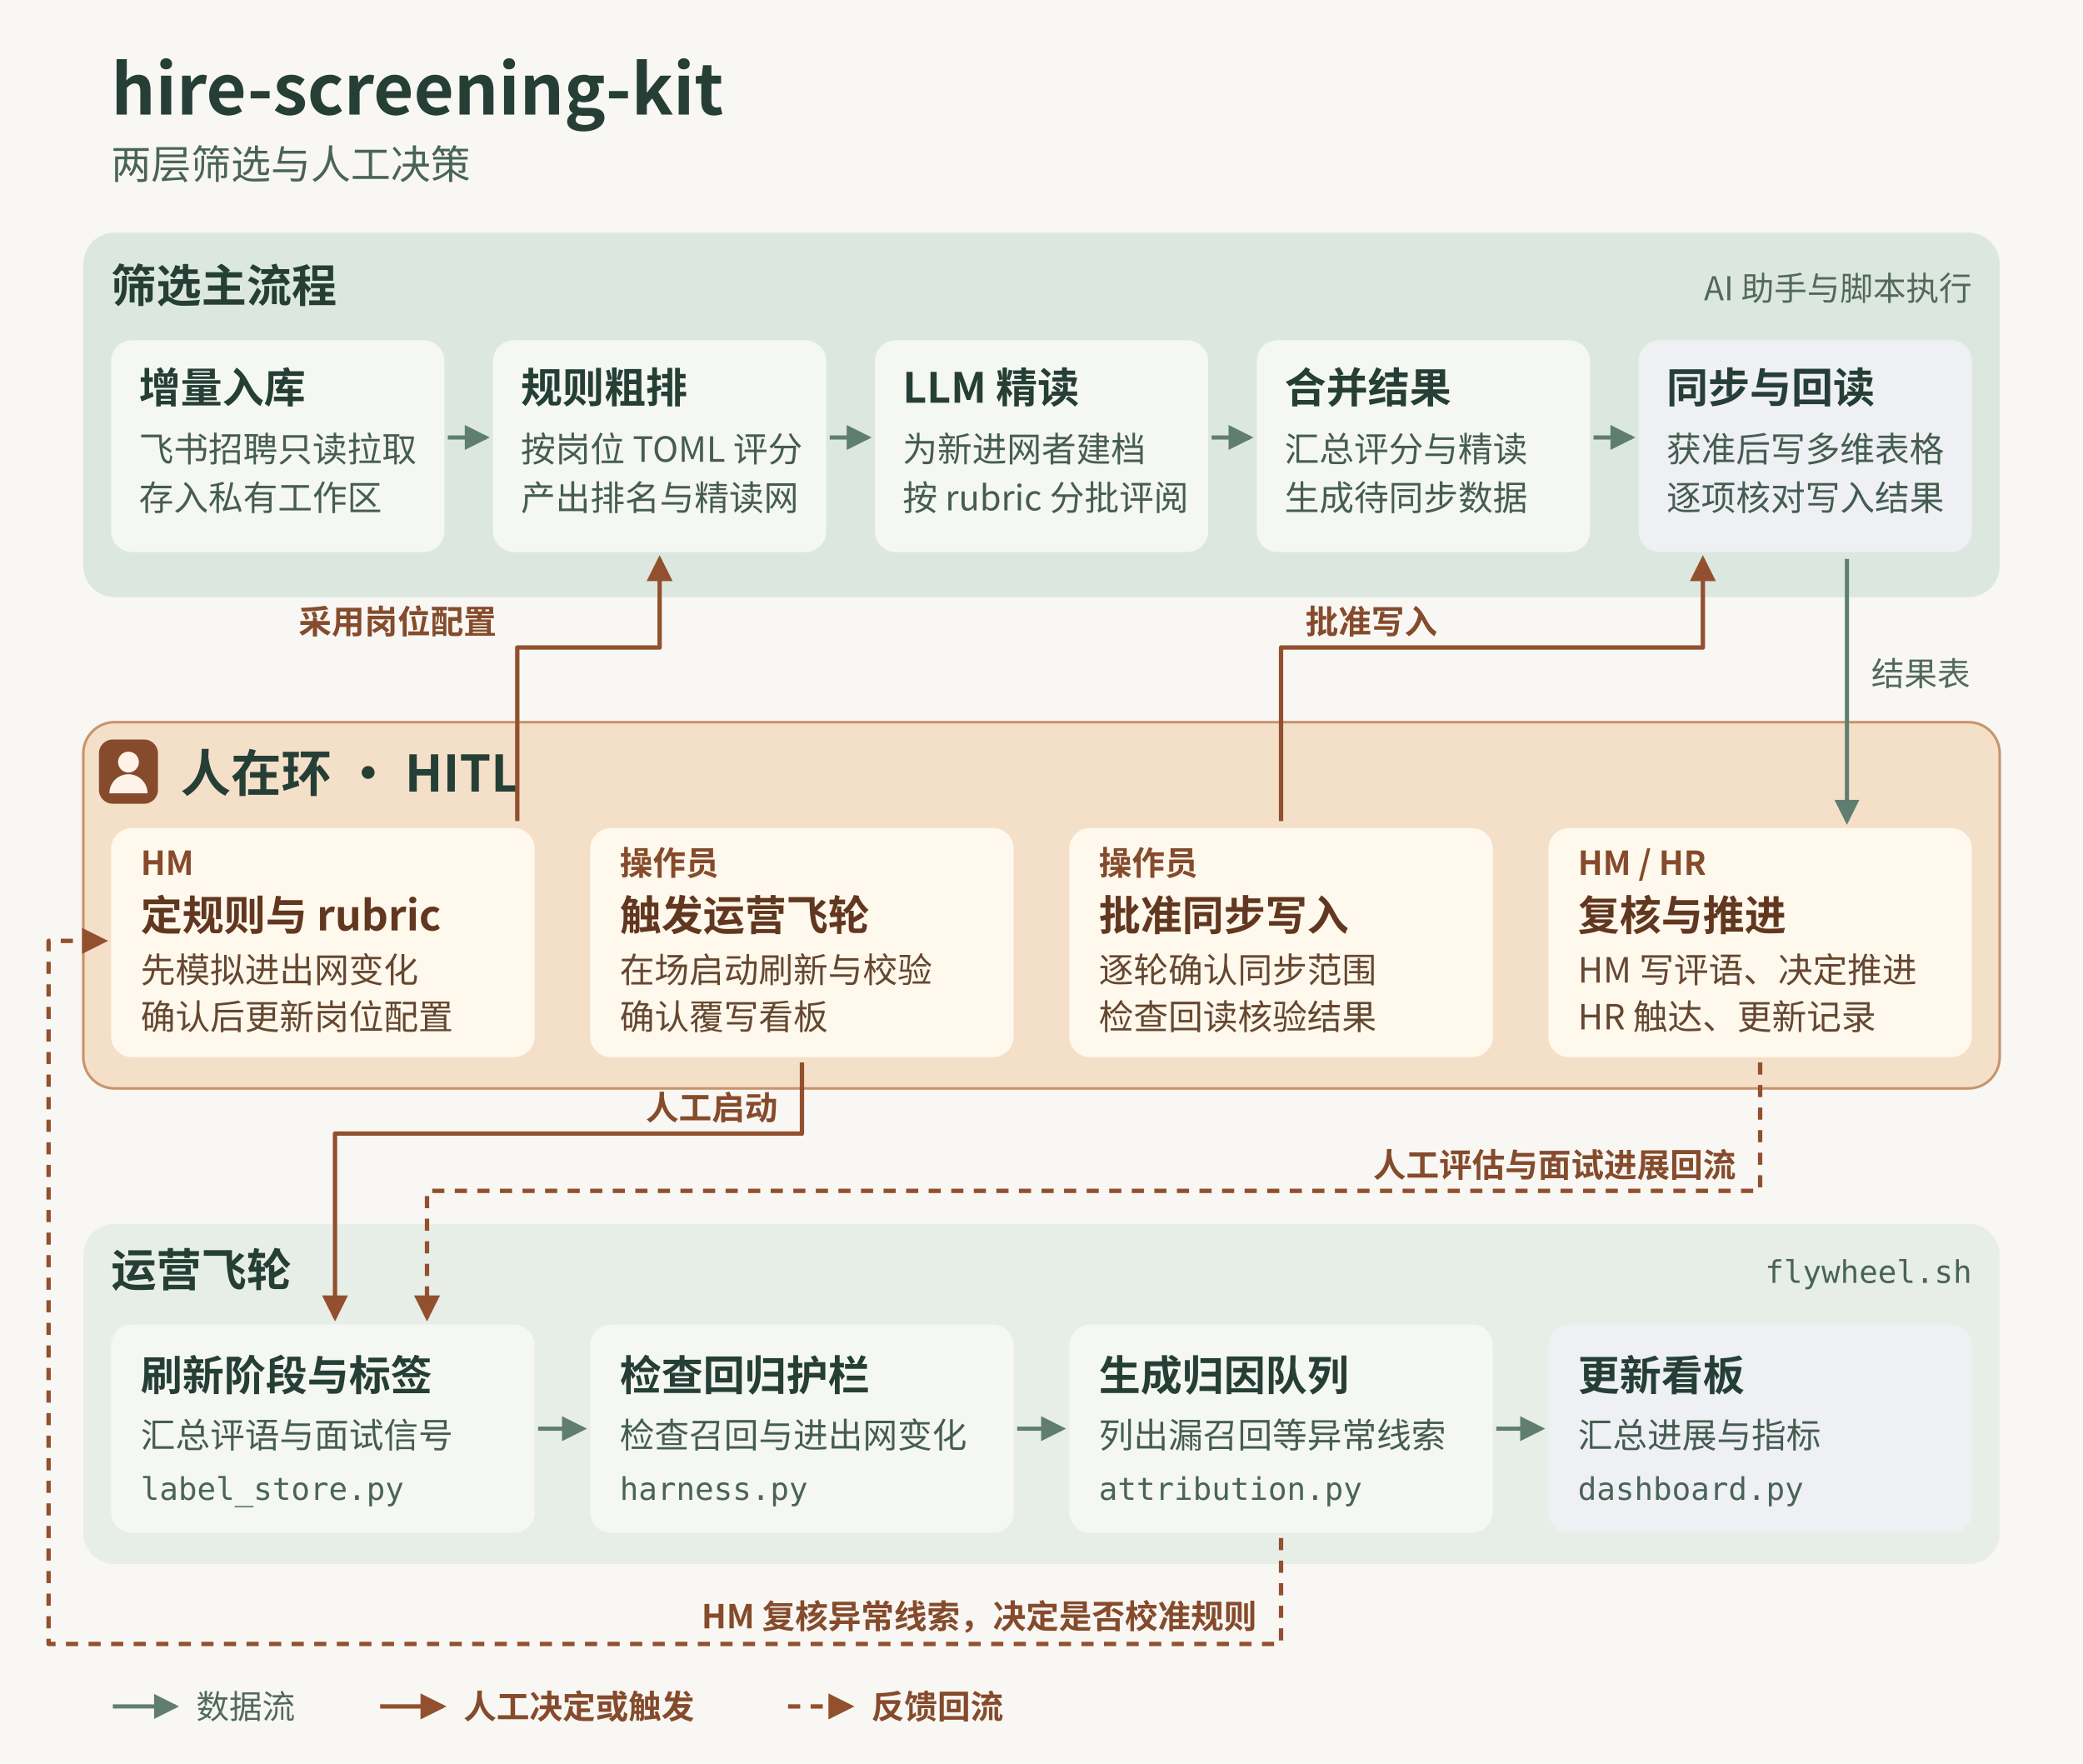
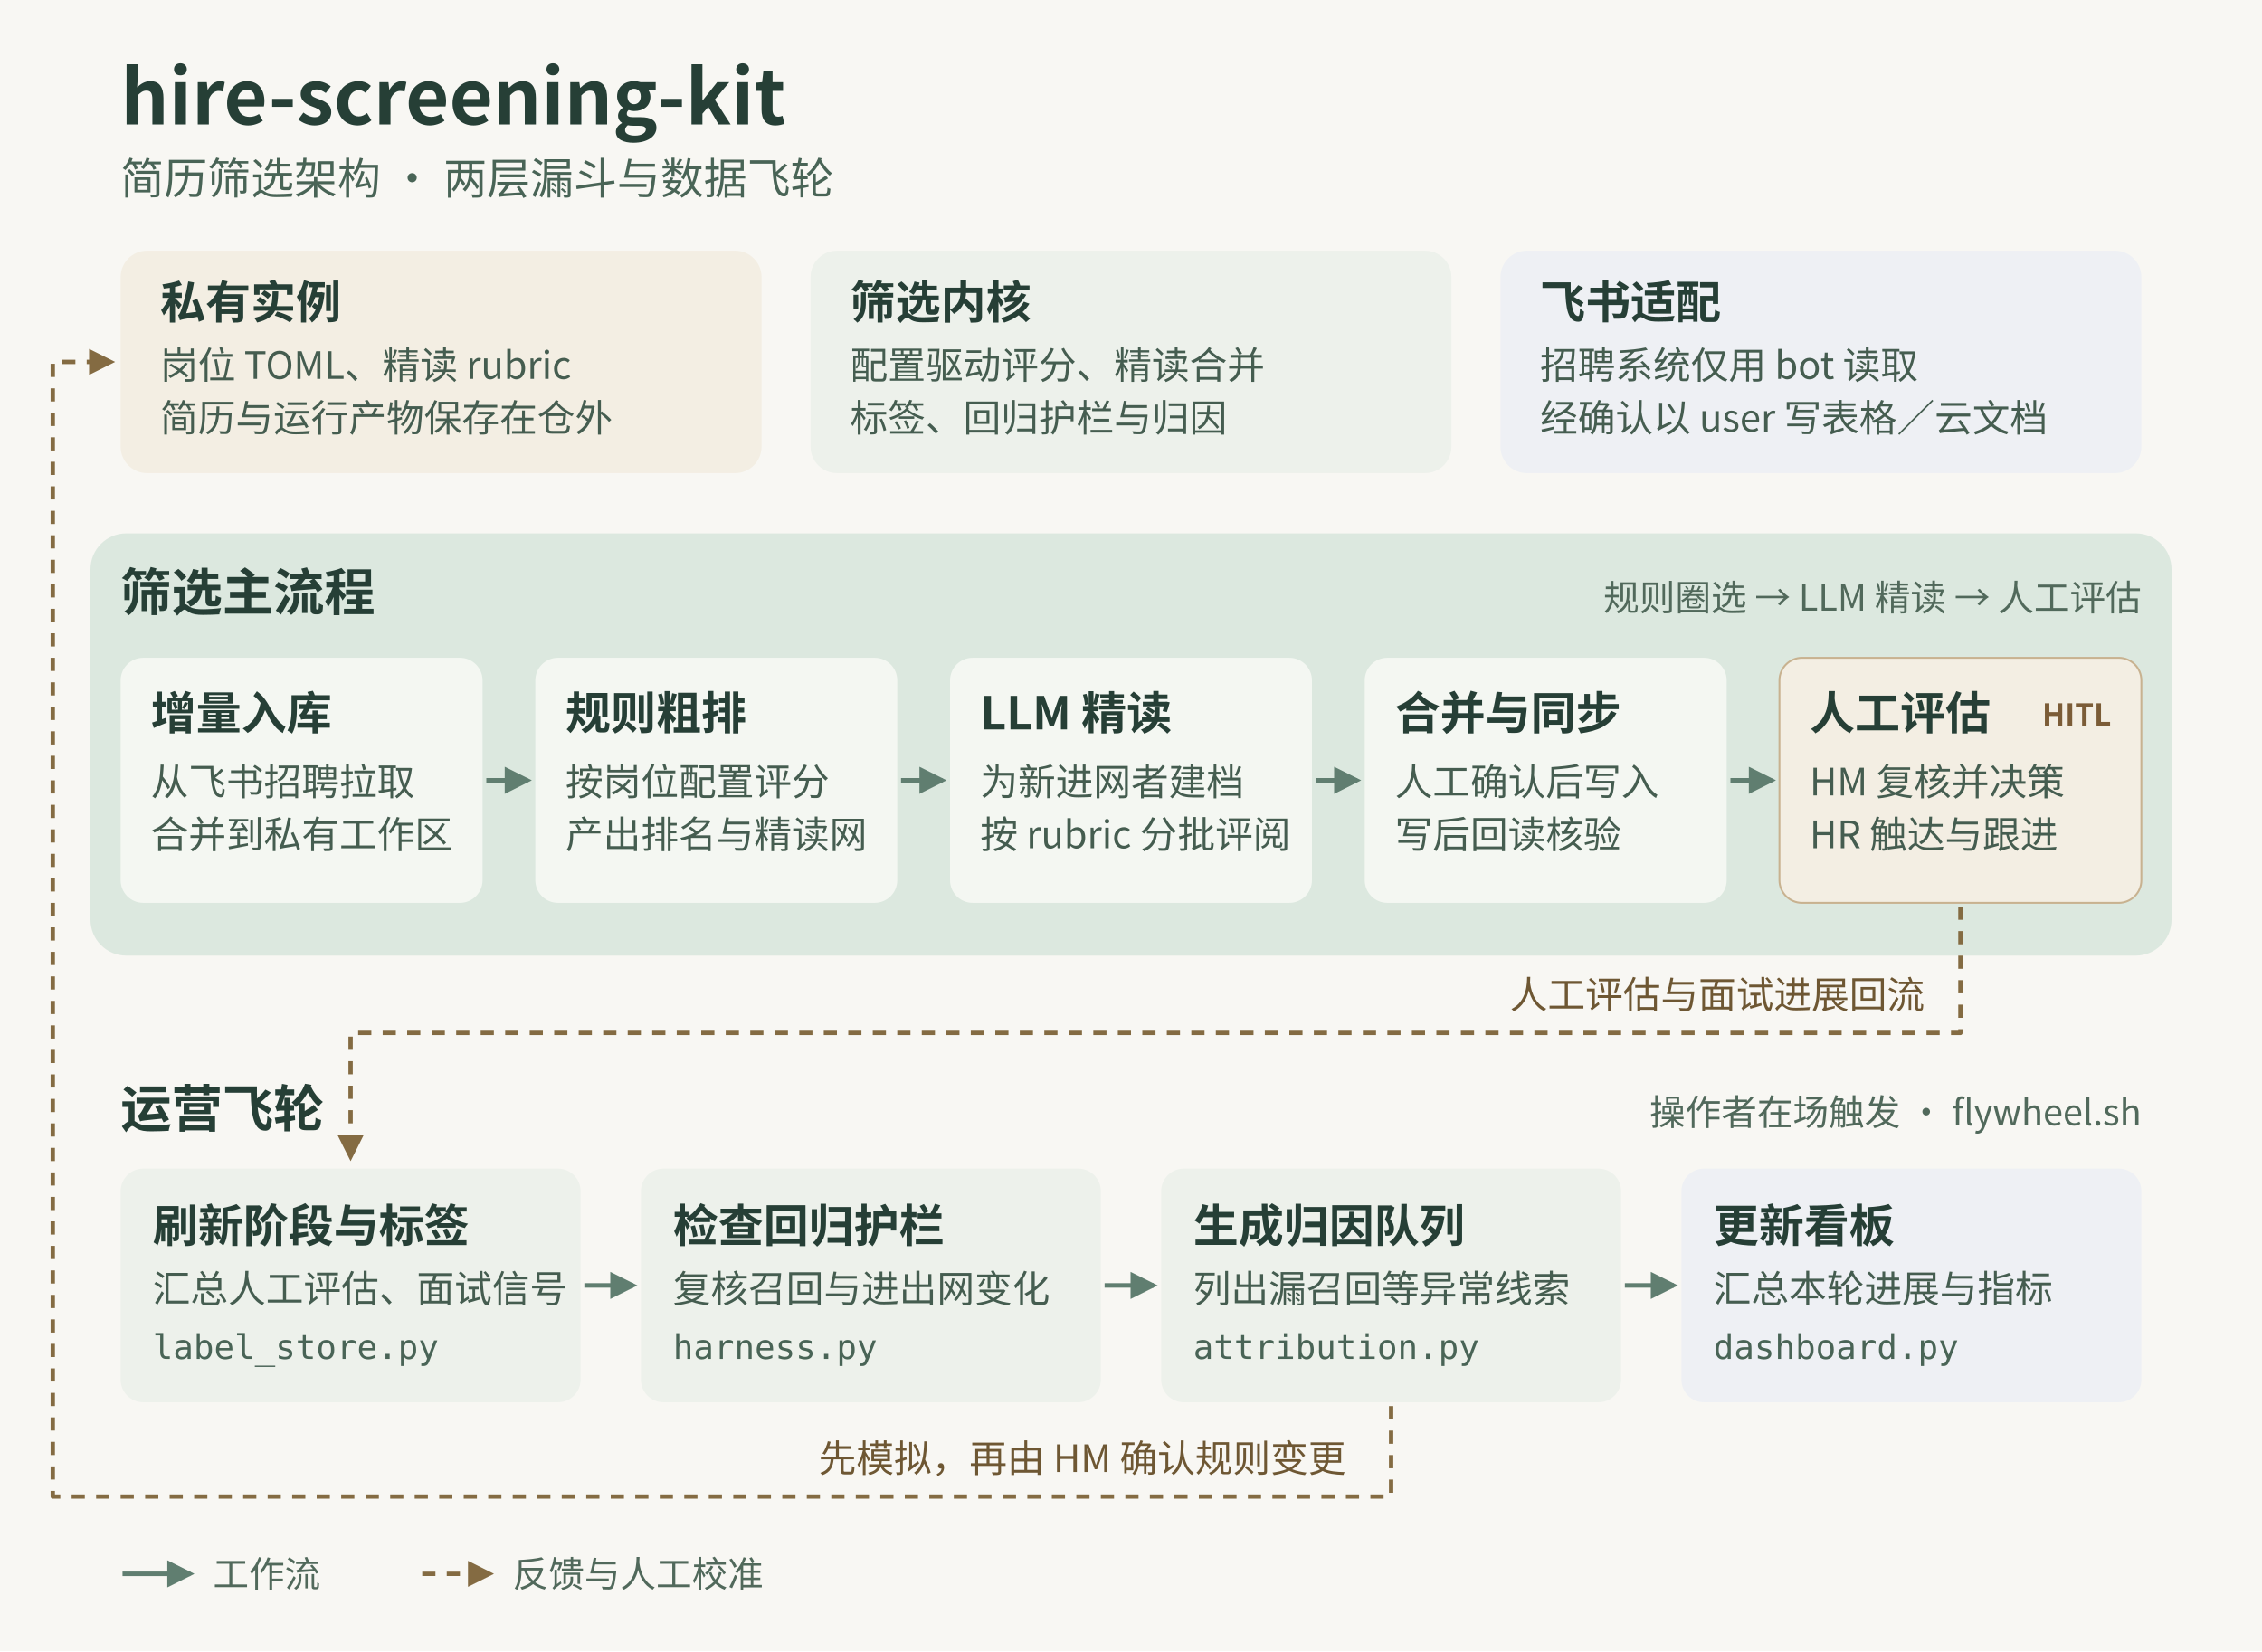
- <svg xmlns="http://www.w3.org/2000/svg" width="1200" height="1016" viewBox="0 0 1200 1016" role="img" aria-labelledby="title description">
+ <svg xmlns="http://www.w3.org/2000/svg" width="1200" height="876" viewBox="0 0 1200 876" role="img" aria-labelledby="title description">
  <defs>
    <marker id="arrow" viewBox="0 0 10 10" refX="8.5" refY="5" markerWidth="6" markerHeight="6" orient="auto">
      <path d="M0 0 10 5 0 10z" fill="#607e70" />
    </marker>
-     <marker id="human-arrow" viewBox="0 0 10 10" refX="8.5" refY="5" markerWidth="6" markerHeight="6" orient="auto">
-       <path d="M0 0 10 5 0 10z" fill="#92502e" />
+     <marker id="feedback" viewBox="0 0 10 10" refX="8.5" refY="5" markerWidth="6" markerHeight="6" orient="auto">
+       <path d="M0 0 10 5 0 10z" fill="#846b42" />
    </marker>
    <style>
      text { font-family: "PingFang SC", "Microsoft YaHei", "Noto Sans CJK SC", "WenQuanYi Micro Hei", sans-serif; fill: #263f36; }
      .title { font-size: 40px; font-weight: 700; }
      .subtitle { font-size: 23px; fill: #496456; }
-       .section { font-size: 26px; font-weight: 700; }
+       .section { font-size: 27px; font-weight: 700; }
      .heading { font-size: 24px; font-weight: 650; }
      .detail { font-size: 20px; fill: #455d50; }
      .meta { font-size: 19px; fill: #51695b; }
      .code { font-family: ui-monospace, "SFMono-Regular", Consolas, monospace; font-size: 18px; fill: #496456; }
-       .human-title { font-size: 29px; font-weight: 700; }
-       .human-heading { font-size: 24px; font-weight: 700; fill: #62371f; }
-       .human-copy { font-size: 20px; fill: #65472f; }
-       .human-role { font-size: 19px; font-weight: 650; fill: #854b2c; }
-       .flow, .decision, .feedback { fill: none; stroke-linejoin: round; }
-       .flow { stroke: #607e70; stroke-width: 2.4; marker-end: url(#arrow); }
-       .decision, .feedback { stroke: #92502e; stroke-width: 2.5; marker-end: url(#human-arrow); }
-       .feedback { stroke-dasharray: 7 6; }
+       .flow { fill: none; stroke: #607e70; stroke-width: 2.4; marker-end: url(#arrow); }
+       .return { fill: none; stroke: #846b42; stroke-width: 2.3; stroke-dasharray: 7 6; stroke-linejoin: round; marker-end: url(#feedback); }
+       .return-label { font-size: 20px; fill: #6e5733; }
+       .human-tag { font-size: 16px; font-weight: 700; fill: #7b5c37; }
    </style>
  </defs>
-   <rect width="1200" height="1016" fill="#f8f7f3" />
+   <rect width="1200" height="876" fill="#f8f7f3" />
  <text class="title" x="64" y="66">hire-screening-kit</text>
-   <text class="subtitle" x="64" y="103">两层筛选与人工决策</text>
-   <g aria-label="AI 助手与脚本执行筛选">
-     <rect x="48" y="134" width="1104" height="210" rx="18" fill="#dce8df" />
-     <text class="section" x="64" y="174">筛选主流程</text>
-     <text class="meta" x="1136" y="173" text-anchor="end">AI 助手与脚本执行</text>
-     <rect x="64" y="196" width="192" height="122" rx="12" fill="#f4f7f2" />
-     <text class="heading" x="80" y="232">增量入库</text>
-     <text class="detail" x="80" y="266">飞书招聘只读拉取</text>
-     <text class="detail" x="80" y="294">存入私有工作区</text>
-     <rect x="284" y="196" width="192" height="122" rx="12" fill="#f4f7f2" />
-     <text class="heading" x="300" y="232">规则粗排</text>
-     <text class="detail" x="300" y="266">按岗位 TOML 评分</text>
-     <text class="detail" x="300" y="294">产出排名与精读网</text>
-     <rect x="504" y="196" width="192" height="122" rx="12" fill="#f4f7f2" />
-     <text class="heading" x="520" y="232">LLM 精读</text>
-     <text class="detail" x="520" y="266">为新进网者建档</text>
-     <text class="detail" x="520" y="294">按 rubric 分批评阅</text>
-     <rect x="724" y="196" width="192" height="122" rx="12" fill="#f4f7f2" />
-     <text class="heading" x="740" y="232">合并结果</text>
-     <text class="detail" x="740" y="266">汇总评分与精读</text>
-     <text class="detail" x="740" y="294">生成待同步数据</text>
-     <rect x="944" y="196" width="192" height="122" rx="12" fill="#eef0f4" />
-     <text class="heading" x="960" y="232">同步与回读</text>
-     <text class="detail" x="960" y="266">获准后写多维表格</text>
-     <text class="detail" x="960" y="294">逐项核对写入结果</text>
-     <path class="flow" d="M258 252H280" />
-     <path class="flow" d="M478 252H500" />
-     <path class="flow" d="M698 252H720" />
-     <path class="flow" d="M918 252H940" />
+   <text class="subtitle" x="64" y="103">简历筛选架构 · 两层漏斗与数据飞轮</text>
+   <g aria-label="系统边界">
+     <rect x="64" y="133" width="340" height="118" rx="14" fill="#f3eee3" />
+     <text class="heading" x="85" y="169">私有实例</text>
+     <text class="detail" x="85" y="201">岗位 TOML、精读 rubric</text>
+     <text class="detail" x="85" y="229">简历与运行产物保存在仓外</text>
+     <rect x="430" y="133" width="340" height="118" rx="14" fill="#edf1eb" />
+     <text class="heading" x="451" y="169">筛选内核</text>
+     <text class="detail" x="451" y="201">配置驱动评分、精读合并</text>
+     <text class="detail" x="451" y="229">标签、回归护栏与归因</text>
+     <rect x="796" y="133" width="340" height="118" rx="14" fill="#eef0f4" />
+     <text class="heading" x="817" y="169">飞书适配</text>
+     <text class="detail" x="817" y="201">招聘系统仅用 bot 读取</text>
+     <text class="detail" x="817" y="229">经确认以 user 写表格／云文档</text>
  </g>
-   <g aria-label="人工操作与决策">
-     <rect x="48" y="416" width="1104" height="211" rx="18" fill="#f4dfc9" stroke="#c7946c" stroke-width="1.5" />
-     <rect x="57" y="426" width="34" height="37" rx="8" fill="#854b2c" />
-     <path d="M74 433a6 6 0 1 0 0 12 6 6 0 0 0 0-12zm-11 24a11 11 0 0 1 22 0z" fill="#fff3e8" />
-     <text class="human-title" x="104" y="456" fill="#62371f">人在环 · HITL</text>
-     <rect x="64" y="477" width="244" height="132" rx="12" fill="#fff8ed" />
-     <text class="human-role" x="81" y="504">HM</text>
-     <text class="human-heading" x="81" y="536">定规则与 rubric</text>
-     <text class="human-copy" x="81" y="566">先模拟进出网变化</text>
-     <text class="human-copy" x="81" y="593">确认后更新岗位配置</text>
-     <rect x="340" y="477" width="244" height="132" rx="12" fill="#fff8ed" />
-     <text class="human-role" x="357" y="504">操作员</text>
-     <text class="human-heading" x="357" y="536">触发运营飞轮</text>
-     <text class="human-copy" x="357" y="566">在场启动刷新与校验</text>
-     <text class="human-copy" x="357" y="593">确认覆写看板</text>
-     <rect x="616" y="477" width="244" height="132" rx="12" fill="#fff8ed" />
-     <text class="human-role" x="633" y="504">操作员</text>
-     <text class="human-heading" x="633" y="536">批准同步写入</text>
-     <text class="human-copy" x="633" y="566">逐轮确认同步范围</text>
-     <text class="human-copy" x="633" y="593">检查回读核验结果</text>
-     <rect x="892" y="477" width="244" height="132" rx="12" fill="#fff8ed" />
-     <text class="human-role" x="909" y="504">HM / HR</text>
-     <text class="human-heading" x="909" y="536">复核与推进</text>
-     <text class="human-copy" x="909" y="566">HM 写评语、决定推进</text>
-     <text class="human-copy" x="909" y="593">HR 触达、更新记录</text>
+   <g aria-label="筛选主流程">
+     <rect x="48" y="283" width="1104" height="224" rx="19" fill="#dce8df" />
+     <text class="section" x="64" y="324">筛选主流程</text>
+     <text class="meta" x="1136" y="324" text-anchor="end">规则圈选 → LLM 精读 → 人工评估</text>
+     <g>
+       <rect x="64" y="349" width="192" height="130" rx="12" fill="#f4f7f2" />
+       <text class="heading" x="80" y="387">增量入库</text>
+       <text class="detail" x="80" y="422">从飞书招聘拉取</text>
+       <text class="detail" x="80" y="450">合并到私有工作区</text>
+     </g>
+     <g>
+       <rect x="284" y="349" width="192" height="130" rx="12" fill="#f4f7f2" />
+       <text class="heading" x="300" y="387">规则粗排</text>
+       <text class="detail" x="300" y="422">按岗位配置评分</text>
+       <text class="detail" x="300" y="450">产出排名与精读网</text>
+     </g>
+     <g>
+       <rect x="504" y="349" width="192" height="130" rx="12" fill="#f4f7f2" />
+       <text class="heading" x="520" y="387">LLM 精读</text>
+       <text class="detail" x="520" y="422">为新进网者建档</text>
+       <text class="detail" x="520" y="450">按 rubric 分批评阅</text>
+     </g>
+     <g>
+       <rect x="724" y="349" width="192" height="130" rx="12" fill="#f4f7f2" />
+       <text class="heading" x="740" y="387">合并与同步</text>
+       <text class="detail" x="740" y="422">人工确认后写入</text>
+       <text class="detail" x="740" y="450">写后回读核验</text>
+     </g>
+     <g>
+       <rect x="944" y="349" width="192" height="130" rx="12" fill="#f3eee3" stroke="#c8b290" />
+       <text class="heading" x="960" y="387">人工评估</text>
+       <text class="human-tag" x="1120" y="385" text-anchor="end">HITL</text>
+       <text class="detail" x="960" y="422">HM 复核并决策</text>
+       <text class="detail" x="960" y="450">HR 触达与跟进</text>
+     </g>
+     <path class="flow" d="M258 414H280" />
+     <path class="flow" d="M478 414H500" />
+     <path class="flow" d="M698 414H720" />
+     <path class="flow" d="M918 414H940" />
  </g>
-   <path class="decision" d="M298 473V373H380V322" />
-   <text class="human-role" x="286" y="365" text-anchor="end">采用岗位配置</text>
-   <path class="decision" d="M738 473V373H981V322" />
-   <text class="human-role" x="752" y="365">批准写入</text>
-   <path class="flow" d="M1064 322V473" />
-   <text class="meta" x="1078" y="395">结果表</text>
-   <g aria-label="脚本执行运营飞轮">
-     <rect x="48" y="705" width="1104" height="196" rx="18" fill="#e7eee7" />
-     <text class="section" x="64" y="741">运营飞轮</text>
-     <text class="code" x="1136" y="739" text-anchor="end">flywheel.sh</text>
-     <rect x="64" y="763" width="244" height="120" rx="12" fill="#f4f7f2" />
-     <text class="heading" x="81" y="801">刷新阶段与标签</text>
-     <text class="detail" x="81" y="834">汇总评语与面试信号</text>
-     <text class="code" x="81" y="864">label_store.py</text>
-     <rect x="340" y="763" width="244" height="120" rx="12" fill="#f4f7f2" />
-     <text class="heading" x="357" y="801">检查回归护栏</text>
-     <text class="detail" x="357" y="834">检查召回与进出网变化</text>
-     <text class="code" x="357" y="864">harness.py</text>
-     <rect x="616" y="763" width="244" height="120" rx="12" fill="#f4f7f2" />
-     <text class="heading" x="633" y="801">生成归因队列</text>
-     <text class="detail" x="633" y="834">列出漏召回等异常线索</text>
-     <text class="code" x="633" y="864">attribution.py</text>
-     <rect x="892" y="763" width="244" height="120" rx="12" fill="#eef0f4" />
-     <text class="heading" x="909" y="801">更新看板</text>
-     <text class="detail" x="909" y="834">汇总进展与指标</text>
-     <text class="code" x="909" y="864">dashboard.py</text>
-     <path class="flow" d="M310 823H336" />
-     <path class="flow" d="M586 823H612" />
-     <path class="flow" d="M862 823H888" />
+   <path class="return" d="M1040 481V548H186V614" />
+   <text class="return-label" x="1021" y="535" text-anchor="end">人工评估与面试进展回流</text>
+   <g aria-label="手动运营飞轮">
+     <text class="section" x="64" y="598">运营飞轮</text>
+     <text class="meta" x="1136" y="597" text-anchor="end">操作者在场触发 · flywheel.sh</text>
+     <g>
+       <rect x="64" y="620" width="244" height="124" rx="12" fill="#edf1eb" />
+       <text class="heading" x="81" y="659">刷新阶段与标签</text>
+       <text class="detail" x="81" y="691">汇总人工评估、面试信号</text>
+       <text class="code" x="81" y="721">label_store.py</text>
+     </g>
+     <g>
+       <rect x="340" y="620" width="244" height="124" rx="12" fill="#edf1eb" />
+       <text class="heading" x="357" y="659">检查回归护栏</text>
+       <text class="detail" x="357" y="691">复核召回与进出网变化</text>
+       <text class="code" x="357" y="721">harness.py</text>
+     </g>
+     <g>
+       <rect x="616" y="620" width="244" height="124" rx="12" fill="#edf1eb" />
+       <text class="heading" x="633" y="659">生成归因队列</text>
+       <text class="detail" x="633" y="691">列出漏召回等异常线索</text>
+       <text class="code" x="633" y="721">attribution.py</text>
+     </g>
+     <g>
+       <rect x="892" y="620" width="244" height="124" rx="12" fill="#eef0f4" />
+       <text class="heading" x="909" y="659">更新看板</text>
+       <text class="detail" x="909" y="691">汇总本轮进展与指标</text>
+       <text class="code" x="909" y="721">dashboard.py</text>
+     </g>
+     <path class="flow" d="M310 682H336" />
+     <path class="flow" d="M586 682H612" />
+     <path class="flow" d="M862 682H888" />
  </g>
-   <path class="decision" d="M462 612V653H193V759" />
-   <text class="human-role" x="448" y="645" text-anchor="end">人工启动</text>
-   <path class="feedback" d="M1014 612V686H246V759" />
-   <text class="human-role" x="1000" y="678" text-anchor="end">人工评估与面试进展回流</text>
-   <path class="feedback" d="M738 886V947H28V542H60" />
-   <text class="human-role" x="724" y="938" text-anchor="end">HM 复核异常线索，决定是否校准规则</text>
-   <path class="flow" d="M65 983H101" />
-   <text class="meta" x="113" y="990">数据流</text>
-   <path class="decision" d="M219 983H255" />
-   <text class="human-role" x="267" y="990">人工决定或触发</text>
-   <path class="feedback" d="M454 983H490" />
-   <text class="human-role" x="502" y="990">反馈回流</text>
+   <path class="return" d="M738 746V794H28V192H59" />
+   <text class="return-label" x="714" y="781" text-anchor="end">先模拟，再由 HM 确认规则变更</text>
+   <path class="flow" d="M65 835H101" />
+   <text class="meta" x="113" y="842">工作流</text>
+   <path class="return" d="M224 835H260" />
+   <text class="meta" x="272" y="842">反馈与人工校准</text>
</svg>
